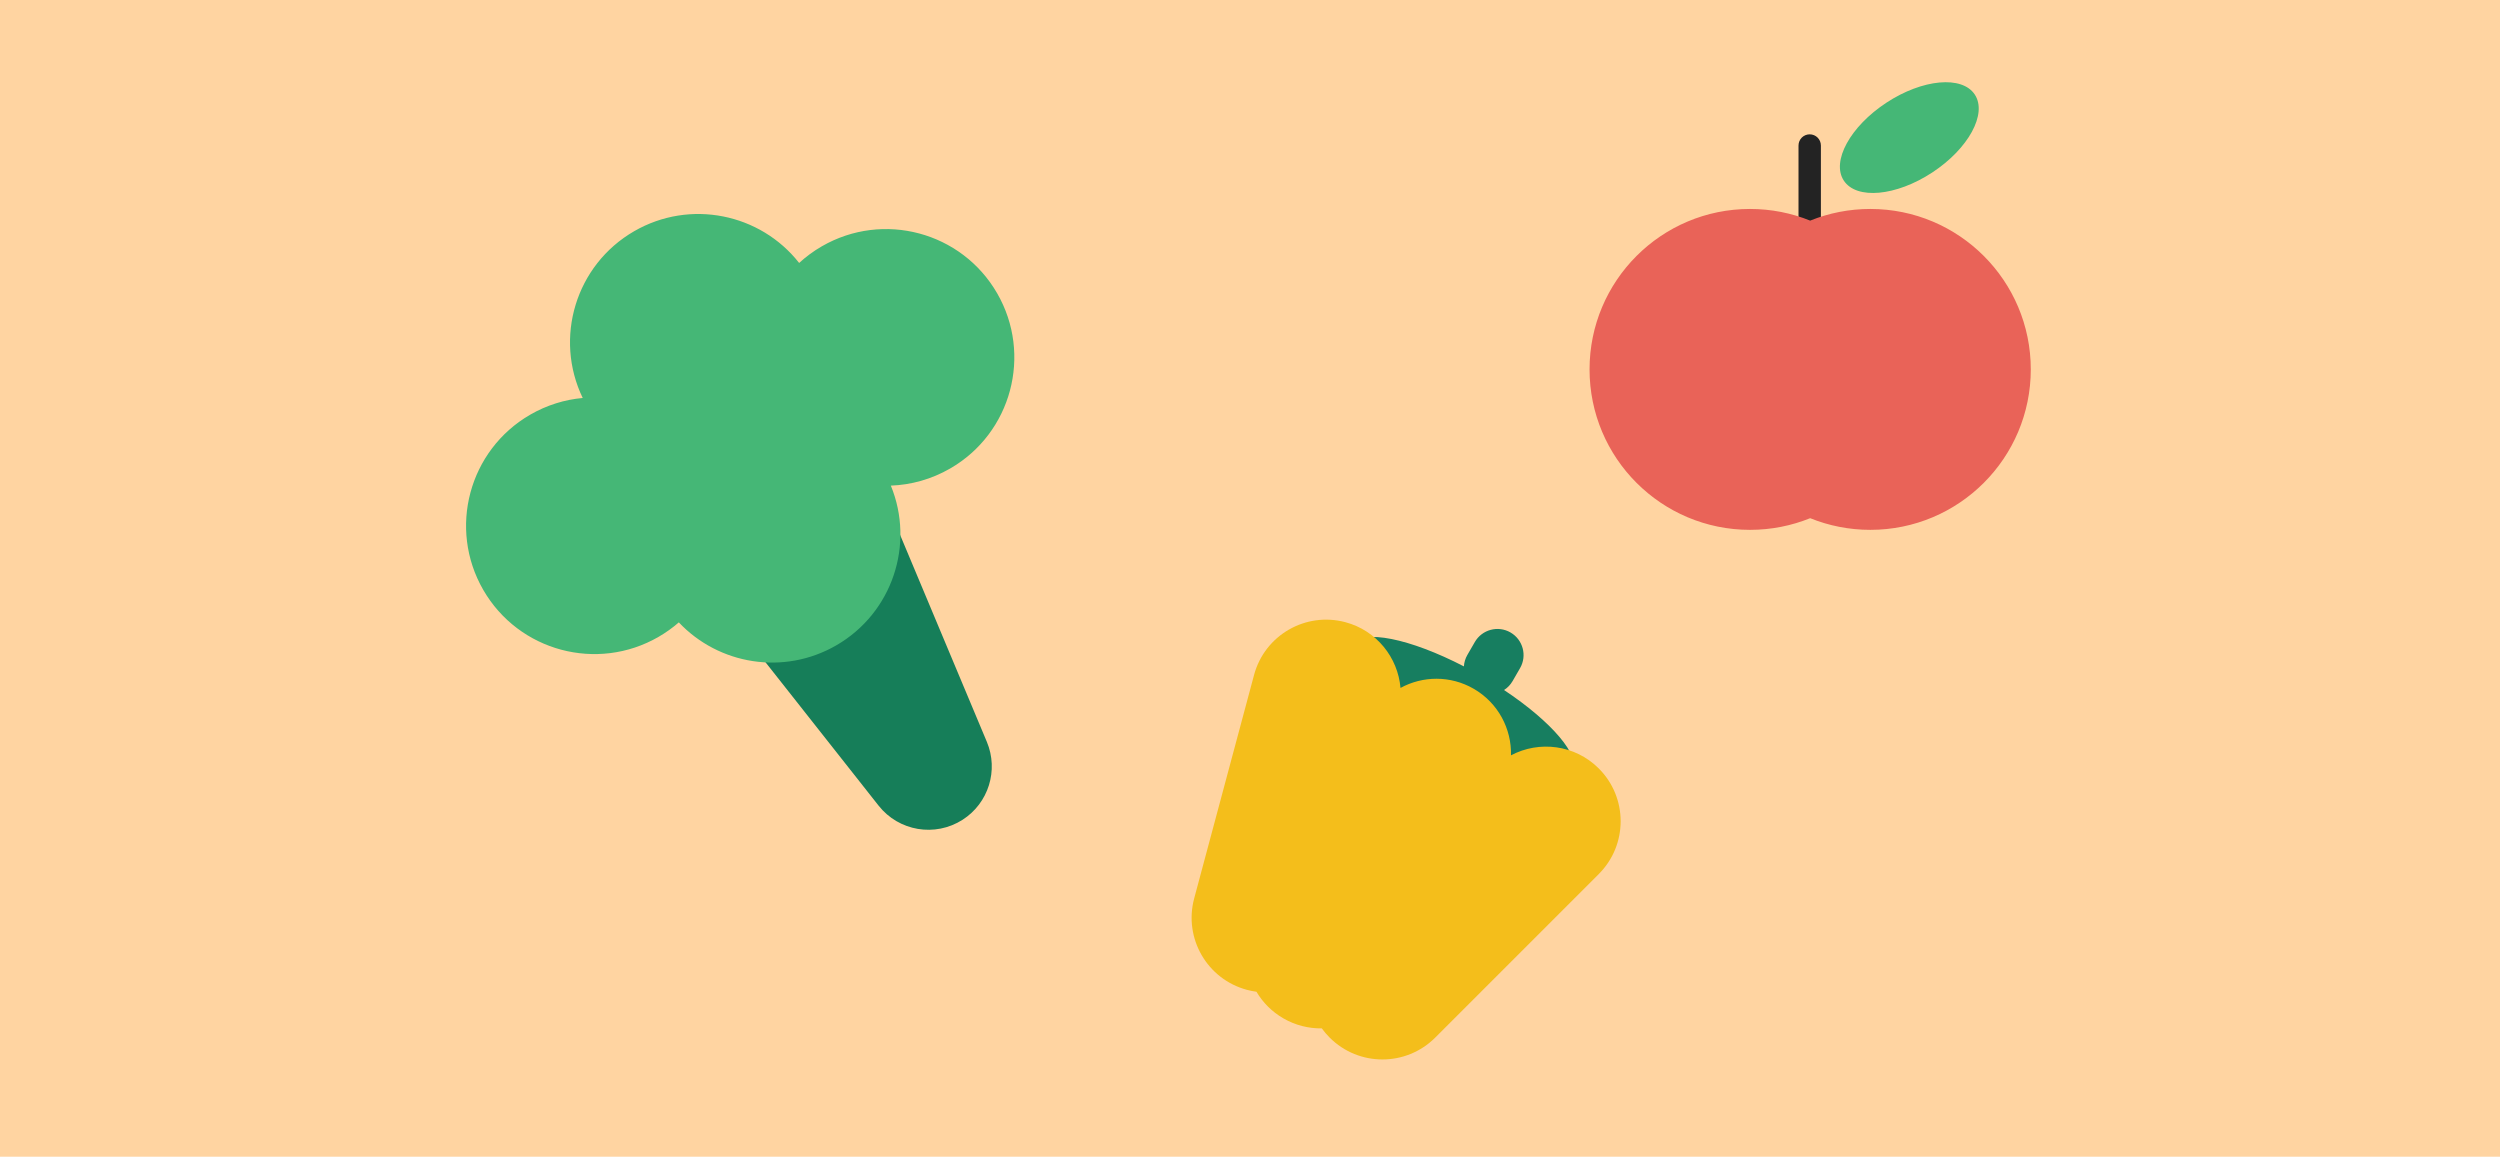
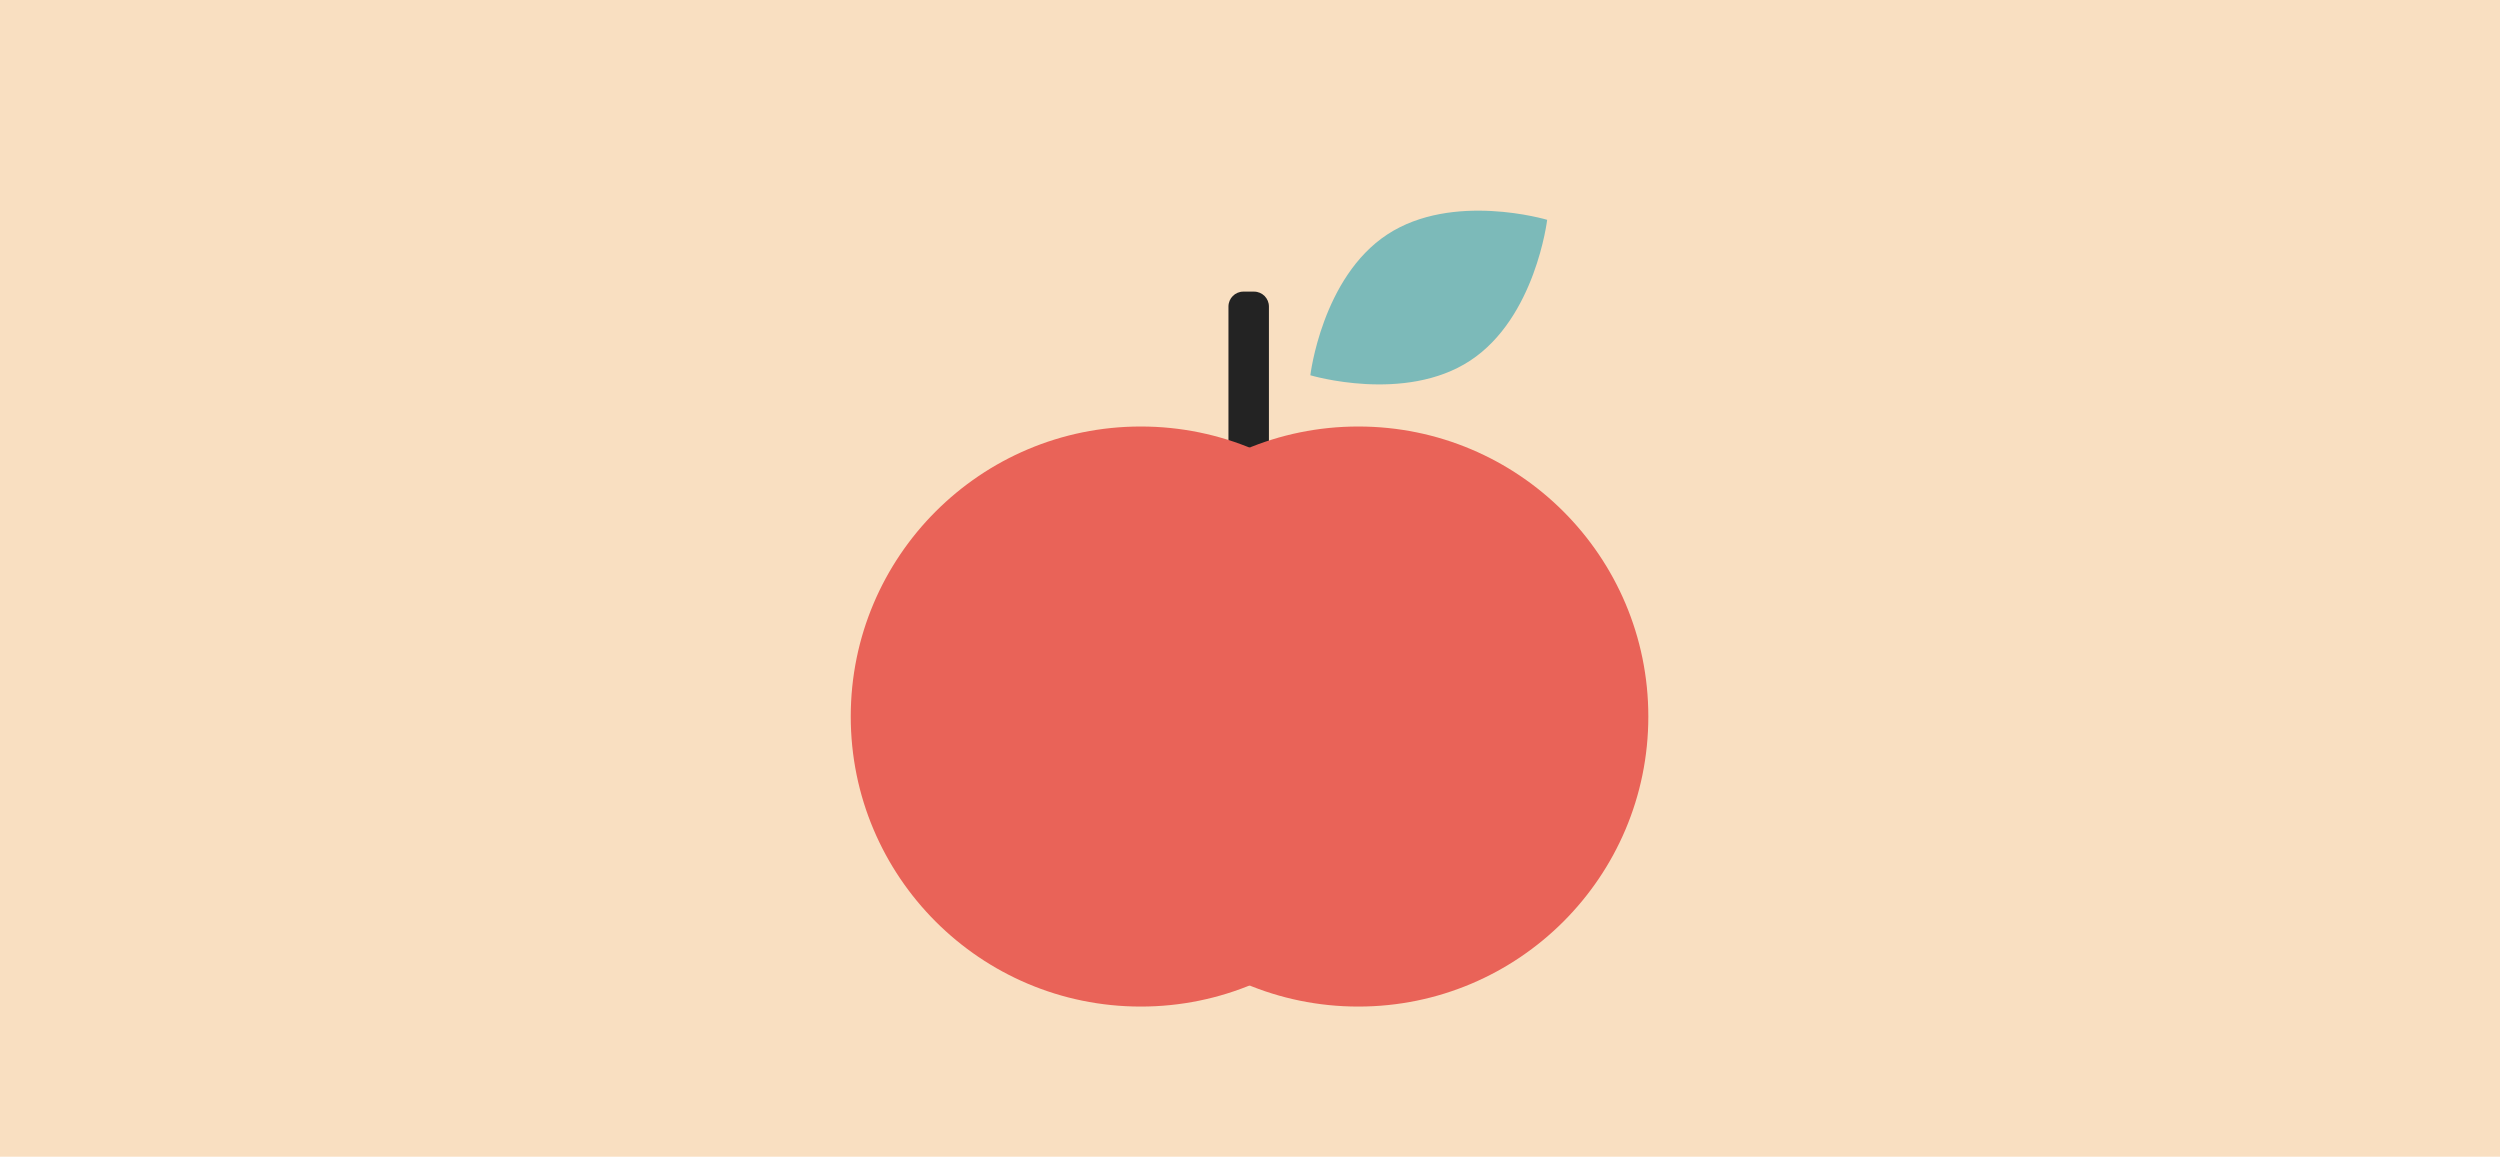
<svg xmlns="http://www.w3.org/2000/svg" width="335" height="155" viewBox="0 0 335 155" fill="none">
-   <path d="M0 0H335V155H0V0Z" fill="#FFD4A1" />
-   <rect x="241" y="18" width="3" height="18" rx="1.5" fill="#232323" />
-   <ellipse cx="255.848" cy="18.439" rx="10.5" ry="5.595" transform="rotate(-33.2802 255.848 18.4393)" fill="#45B776" />
-   <path fill-rule="evenodd" clip-rule="evenodd" d="M242.562 69.437C240.073 70.445 237.351 71 234.5 71C222.626 71 213 61.374 213 49.5C213 37.626 222.626 28 234.5 28C237.351 28 240.073 28.555 242.562 29.563C245.052 28.555 247.774 28 250.625 28C262.499 28 272.125 37.626 272.125 49.5C272.125 61.374 262.499 71 250.625 71C247.774 71 245.052 70.445 242.562 69.437Z" fill="#E96358" />
-   <path d="M94.44 78.428C90.666 73.642 92.013 66.622 97.292 63.574L103.503 59.988C108.72 56.976 115.397 59.227 117.725 64.783L132.239 99.411C133.835 103.22 132.461 107.625 128.983 109.851C125.304 112.205 120.438 111.386 117.733 107.957L94.44 78.428Z" fill="#167E59" />
-   <path fill-rule="evenodd" clip-rule="evenodd" d="M107.085 35.236C101.888 28.616 92.48 26.651 84.979 30.982C77.131 35.513 74.207 45.298 78.085 53.329C75.679 53.547 73.281 54.278 71.051 55.566C62.829 60.313 60.011 70.827 64.759 79.049C69.506 87.272 80.02 90.089 88.242 85.342C89.228 84.772 90.136 84.12 90.963 83.399C96.305 89.064 105.021 90.542 112.058 86.479C119.602 82.124 122.596 72.913 119.372 65.073C122.083 64.973 124.81 64.229 127.323 62.778C135.545 58.031 138.362 47.517 133.615 39.295C128.868 31.072 118.354 28.255 110.132 33.002C109.015 33.647 107.997 34.398 107.085 35.236Z" fill="#45B776" />
-   <path fill-rule="evenodd" clip-rule="evenodd" d="M202.407 84.75C200.733 83.784 198.592 84.357 197.626 86.031L196.626 87.763C196.346 88.248 196.195 88.773 196.163 89.297C188.929 85.55 182.501 84.229 181.252 86.392C179.871 88.784 185.343 94.528 193.474 99.222C201.605 103.917 209.316 105.784 210.696 103.392C211.895 101.316 207.929 96.713 201.542 92.463C202 92.171 202.397 91.767 202.688 91.263L203.688 89.531C204.655 87.857 204.081 85.716 202.407 84.75Z" fill="#177E60" />
-   <path fill-rule="evenodd" clip-rule="evenodd" d="M167.09 132.638C167.515 132.752 167.941 132.837 168.366 132.894C169.212 134.328 170.429 135.57 171.974 136.461C173.598 137.399 175.375 137.829 177.123 137.802C177.435 138.235 177.786 138.649 178.176 139.039C182.081 142.944 188.412 142.944 192.318 139.039L214.238 117.118C218.143 113.213 218.143 106.881 214.238 102.976C211.053 99.791 206.253 99.204 202.473 101.215C202.562 97.671 200.76 94.191 197.474 92.294C194.338 90.484 190.629 90.565 187.668 92.183C187.319 88.106 184.471 84.496 180.29 83.376C174.955 81.947 169.472 85.113 168.043 90.447L160.019 120.391C158.59 125.726 161.756 131.209 167.09 132.638Z" fill="#F4BE1B" />
+   <path d="M0 0H335V155H0V0Z" fill="#F9DFC1" />
+   <rect x="164.613" y="39.076" width="5.423" height="32.537" rx="2" fill="#232323" />
+   <path d="M207.32 29.455C207.32 29.455 205.766 42.574 197.003 48.326C188.24 54.078 175.586 50.285 175.586 50.285C175.586 50.285 177.14 37.167 185.903 31.415C194.666 25.663 207.32 29.455 207.32 29.455Z" fill="#7CBAB9" />
+   <circle cx="152.864" cy="96.016" r="38.864" fill="#E96358" />
+   <circle cx="182.012" cy="96.016" r="38.864" fill="#E96358" />
</svg>
